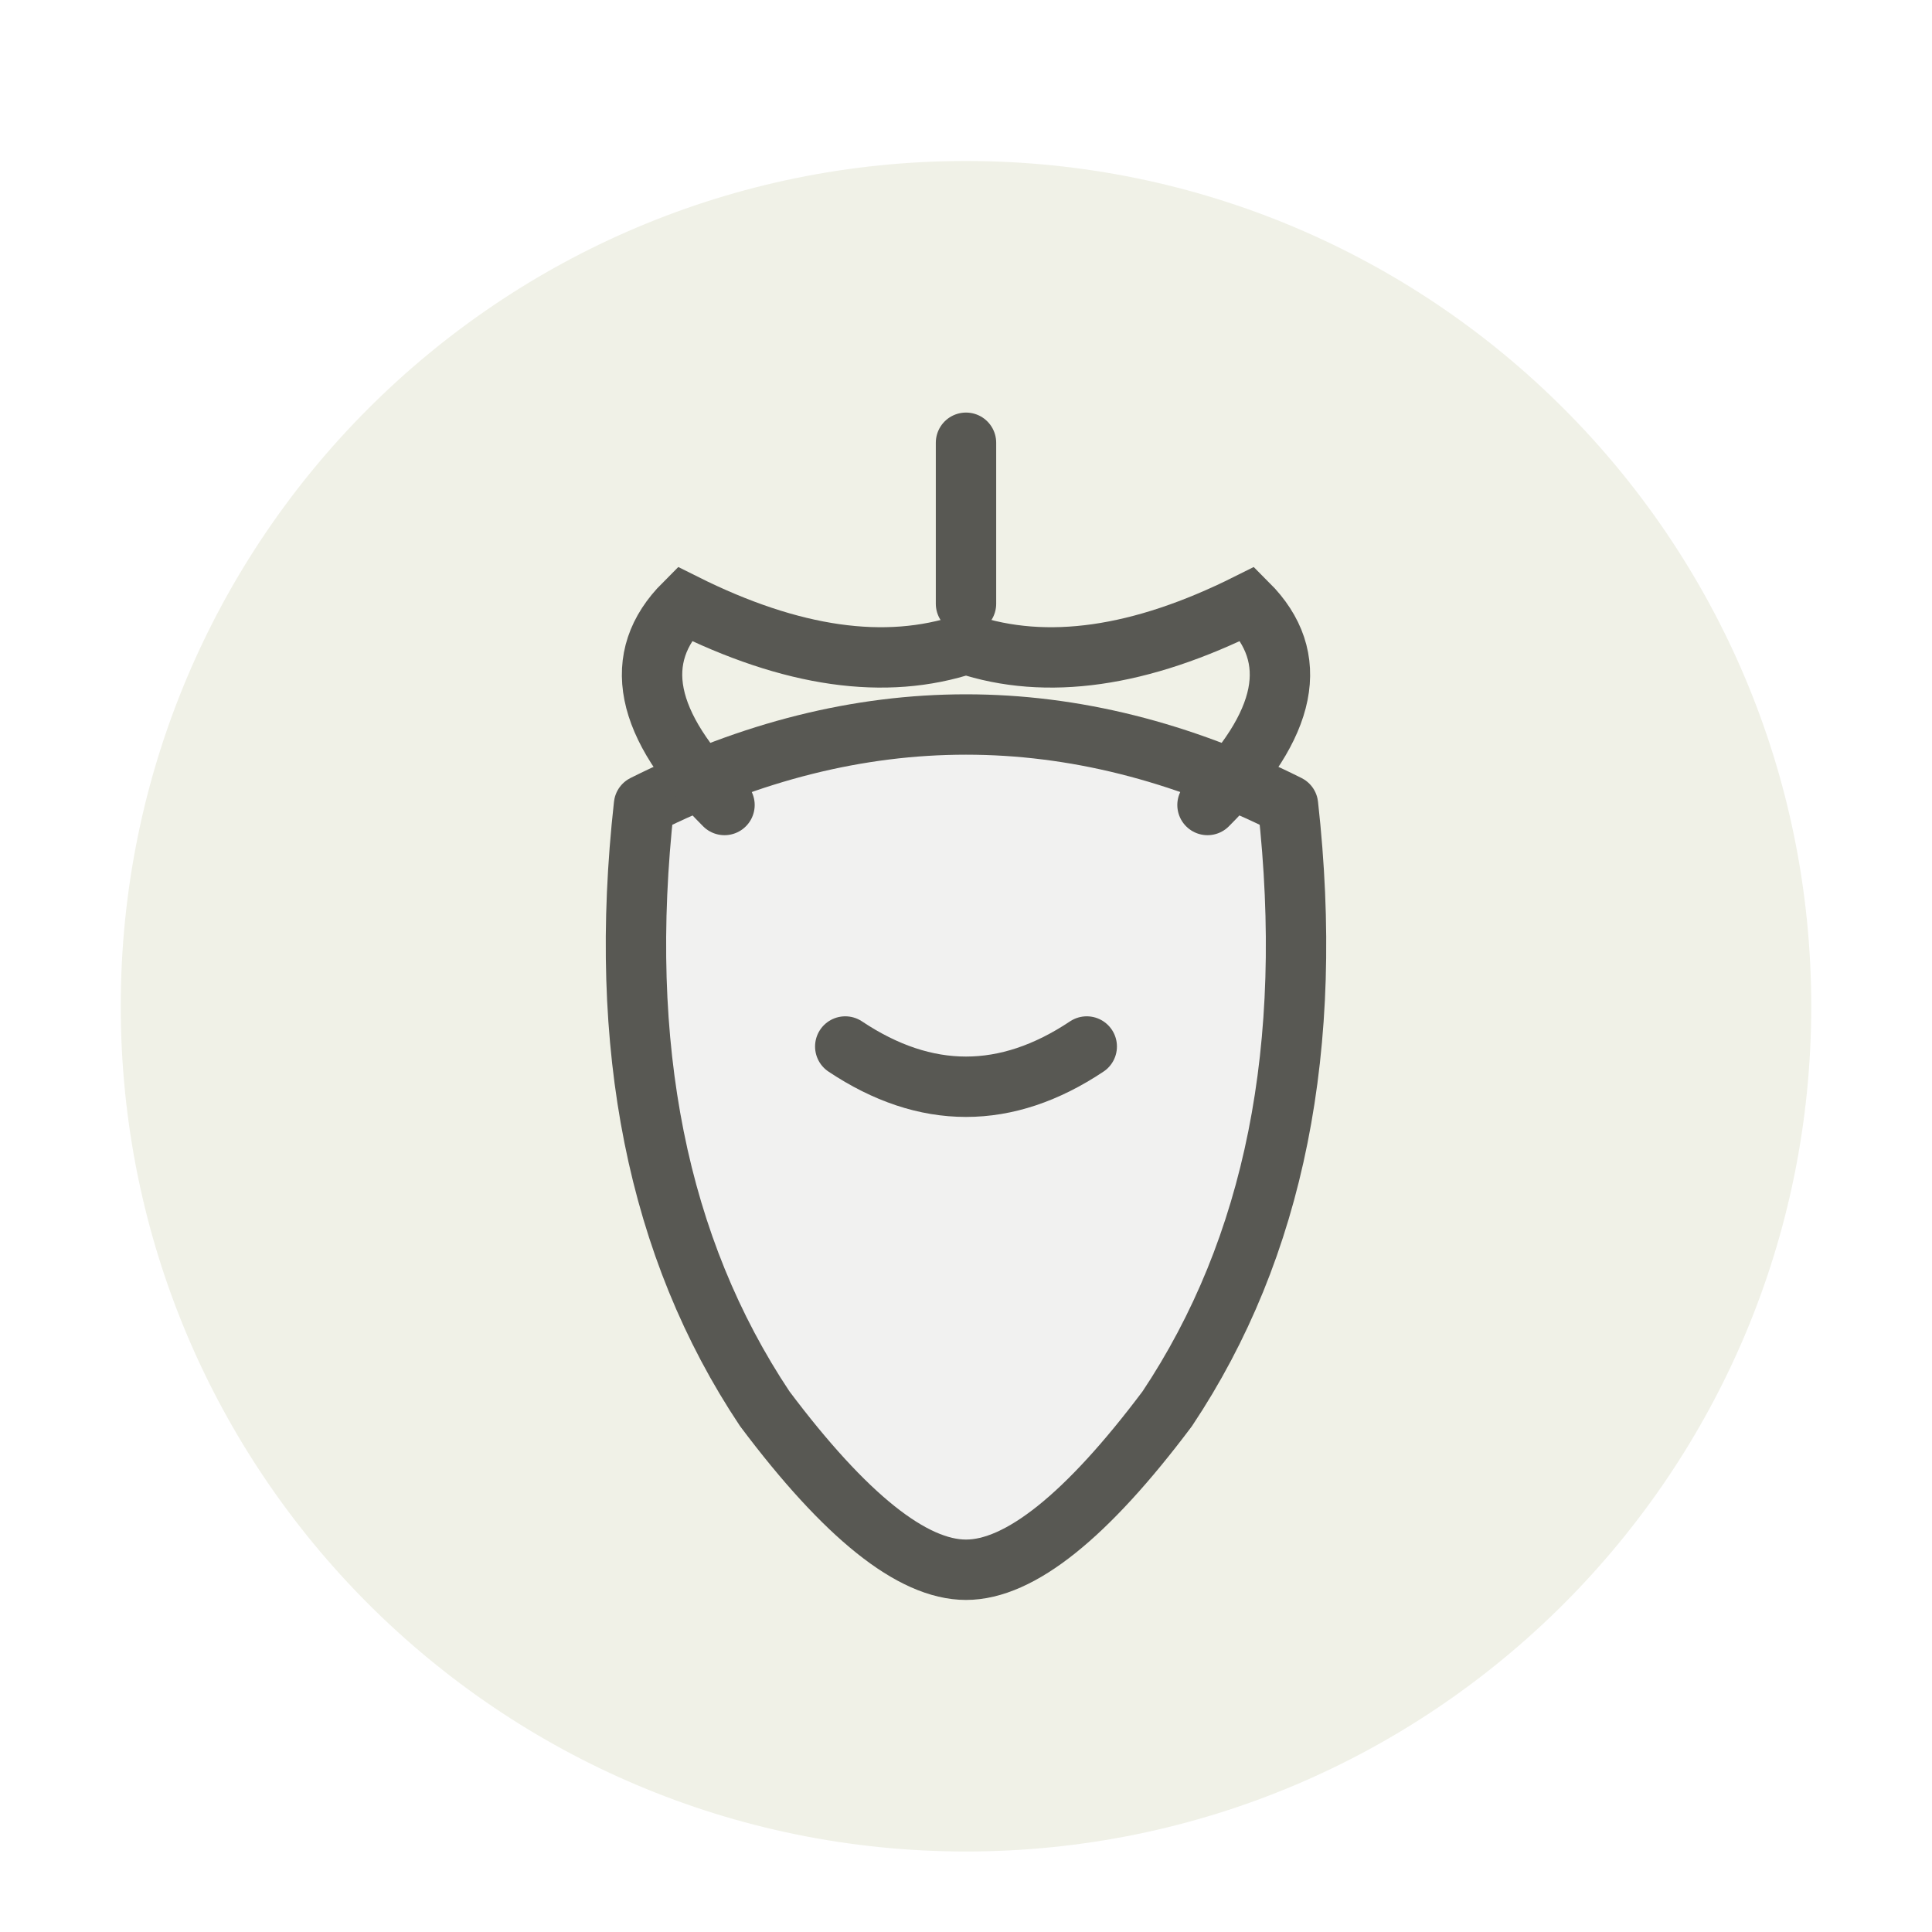
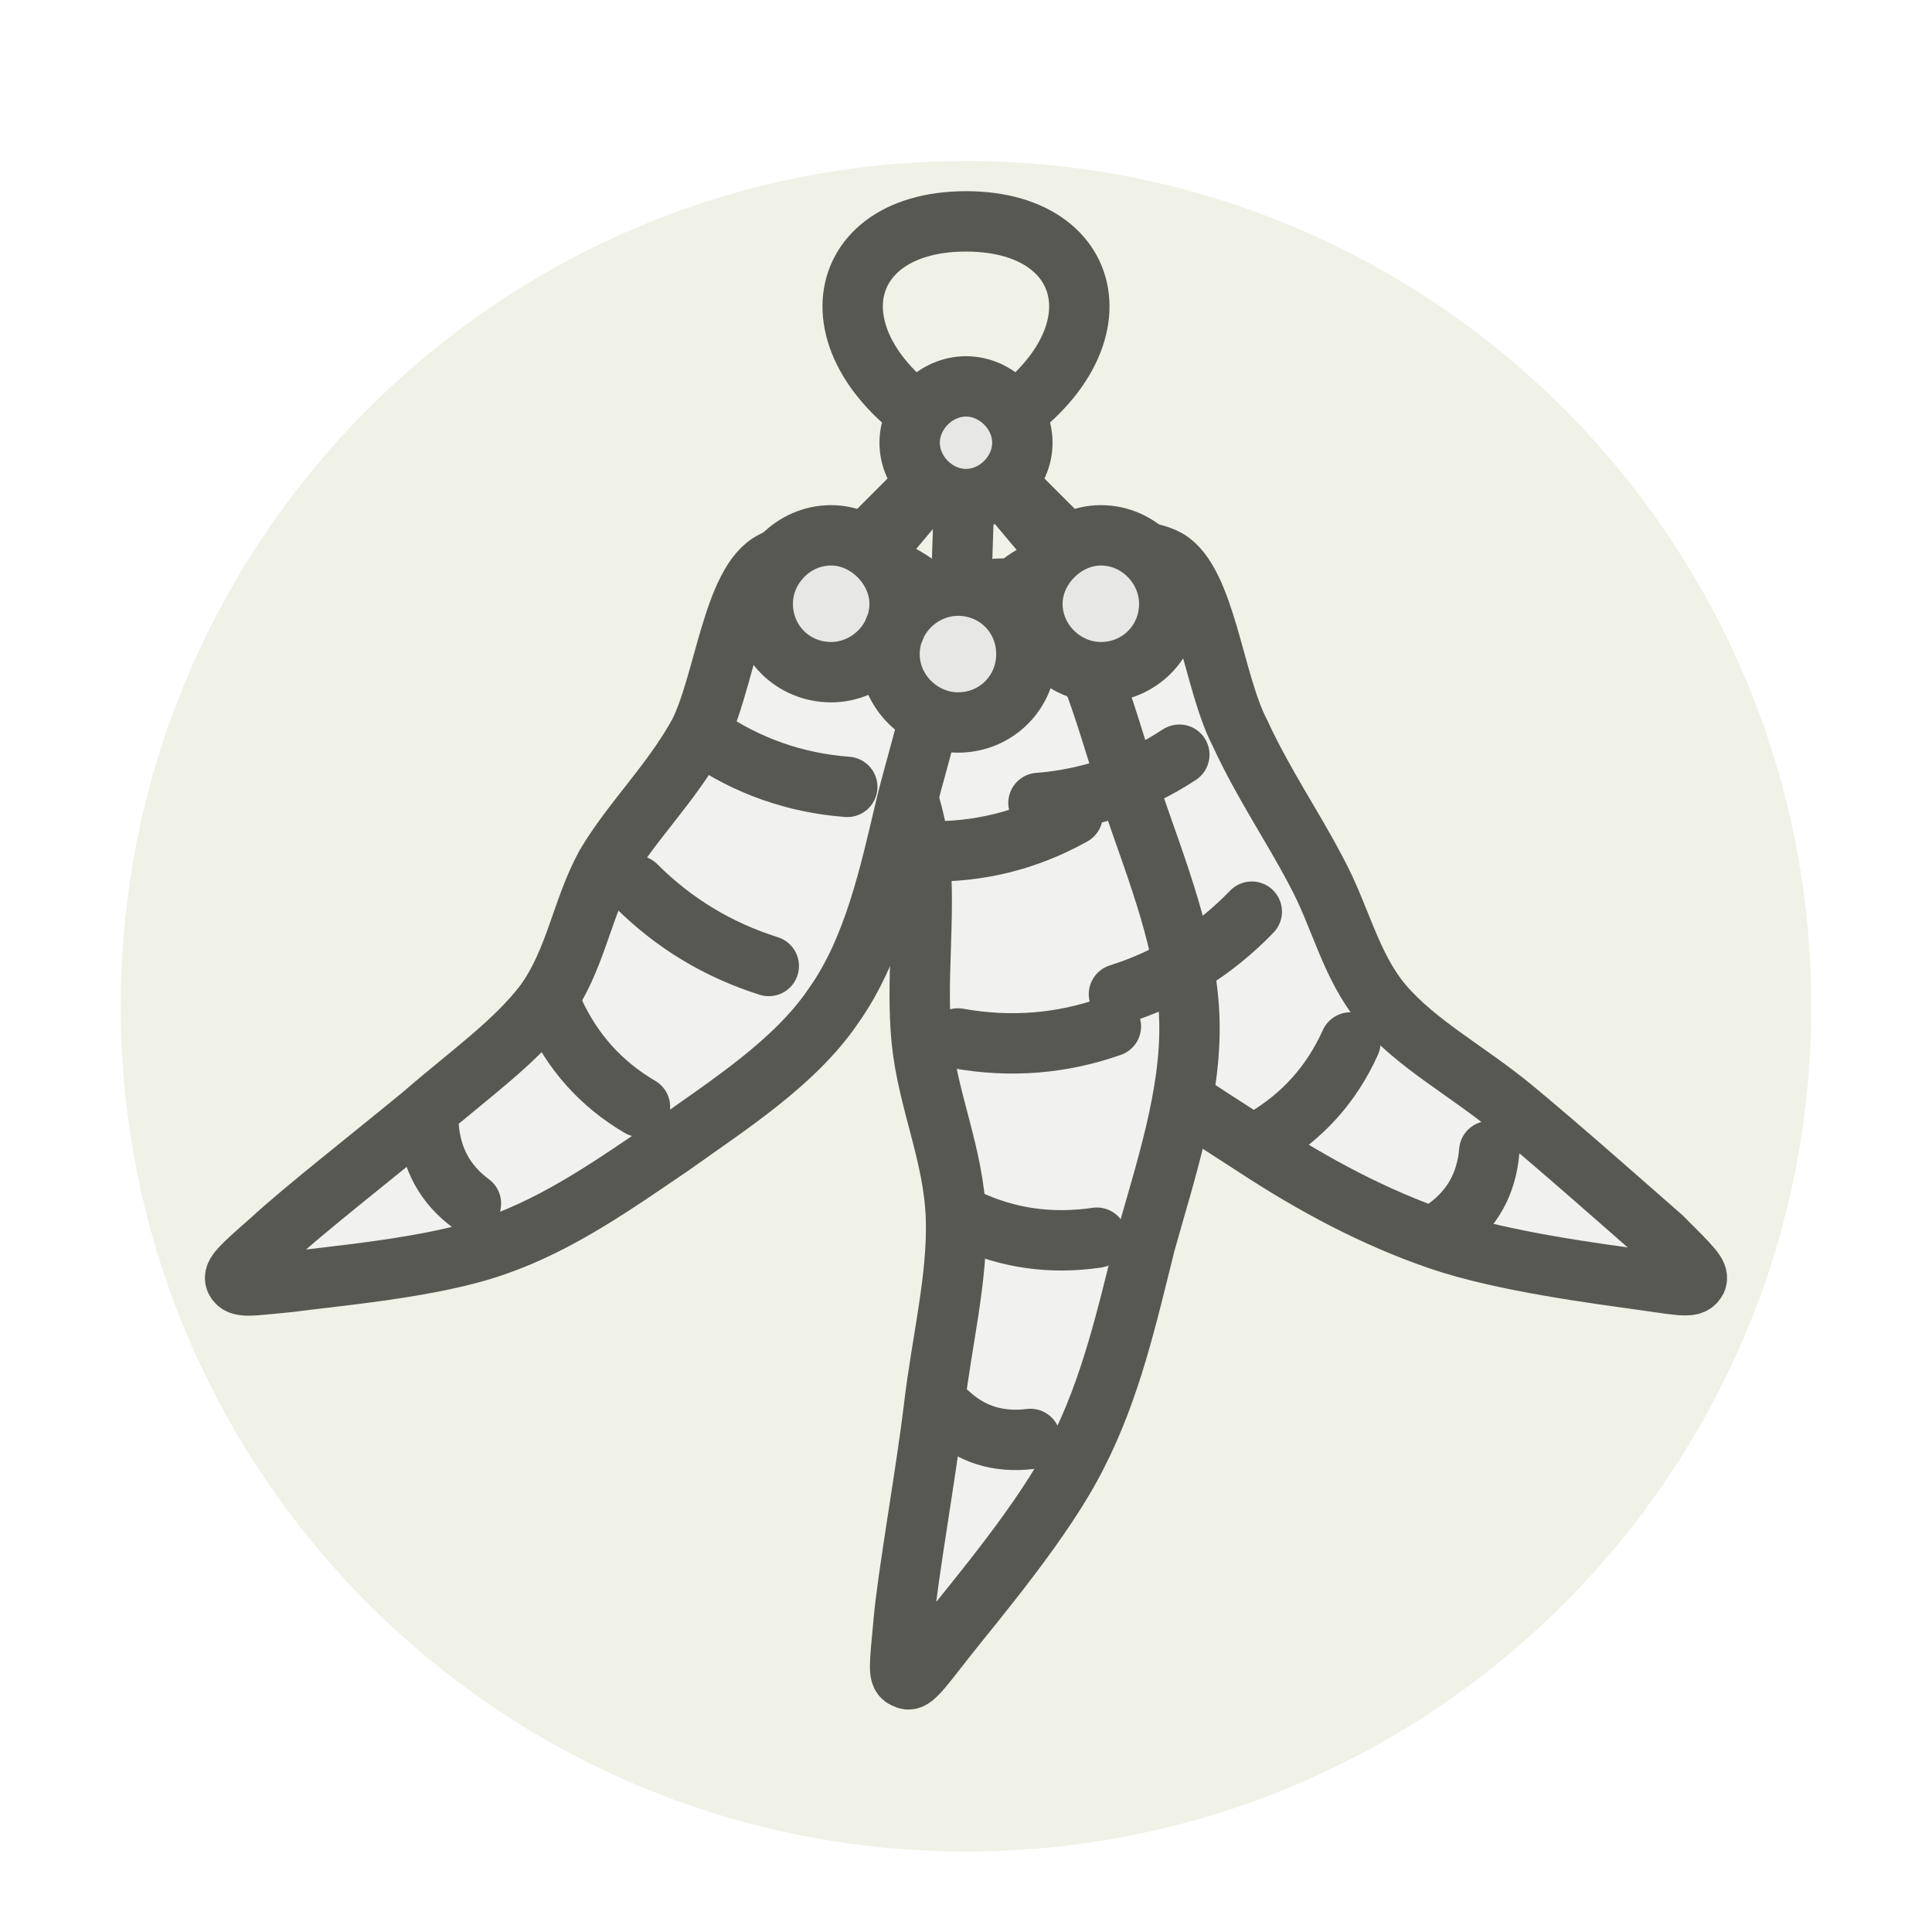
<svg xmlns="http://www.w3.org/2000/svg" viewBox="0 0 96 96" width="104" height="104" role="img" aria-label="Ají panca">
  <style>.s{fill:none;stroke:#585853;stroke-width:3;stroke-linecap:round}.f1,.f3,.sf{fill:#f1f1f0;stroke:#585853;stroke-width:3;stroke-linejoin:round}.f2{fill:#e7e7e5;stroke:#585853;stroke-width:3;stroke-linejoin:round}.dot{fill:#585853}.bg{fill:#F0F1E7}@media(prefers-color-scheme:dark){.s,.f1,.f2,.f3,.sf{stroke:#b8b5ae}.f1,.f3,.sf{fill:#242422}.f2{fill:#2c2c29}.dot{fill:#b8b5ae}.bg{fill:#242619}}</style>
  <circle class="bg" cx="48" cy="50" r="42" />
-   <path class="f3 sf" d="M32 40q16-8 32 0 2 18-6 30-6 8-10 8t-10-8q-8-12-6-30z" />
-   <path class="s" d="M36 40q-6-6-2-10 8 4 14 2 6 2 14-2 4 4-2 10" />
-   <path class="s" d="M48 30v-8" />
-   <path class="s" d="M42 52q6 4 12 0" />
+   <path class="f3 sf" d="M49.9 29.9C48.8 32 50.6 36.6 51.3 40C52 43.4 52.3 47.5 54.1 50.3C56 53.1 59.5 55.1 62.4 57C65.3 58.9 68.3 60.5 71.5 61.6C74.7 62.7 79.5 63.3 81.6 63.6C83.7 63.9 84.1 64 84.3 63.6C84.4 63.3 84.1 63 82.6 61.5C81 60.1 77.5 57 75.2 55.1C72.9 53.2 70.4 51.9 68.7 49.9C67.1 48 66.6 45.5 65.4 43.3C64.2 41 62.8 39 61.6 36.4C60.3 33.9 59.9 28.9 58 27.8C56 26.7 51 27.9 49.9 29.9z" />
+   <path class="f3 sf" d="M43.9 32.2C42.8 34.3 45.4 39.1 45.7 42.4C46 45.6 45.5 48.7 45.8 51.7C46.1 54.7 47.4 57.4 47.5 60.5C47.6 63.5 46.8 66.6 46.4 70C46 73.3 45.1 78.3 44.9 80.6C44.7 82.8 44.6 83.3 45 83.4C45.3 83.6 45.6 83.2 47 81.4C48.5 79.5 51.9 75.5 53.5 72.3C55.2 69 56 65.4 56.9 61.8C57.9 58.2 59.2 54.4 59.1 50.7C59 47 57.5 43.3 56.3 39.8C55.1 36.3 53.9 31 51.8 29.7C49.7 28.4 44.9 30.1 43.9 32.2z" />
+   <path class="f3 sf" d="M38.4 27.9C36.4 28.9 36 34 34.7 36.5C33.3 39 31.4 40.8 30.1 43C28.9 45.2 28.6 47.7 27.1 49.8C25.6 51.8 23.3 53.4 21 55.4C18.7 57.3 15 60.2 13.5 61.6C11.9 63 11.6 63.3 11.7 63.6C11.9 64 12.3 63.9 14.4 63.7C16.6 63.4 21.5 63 24.6 61.9C27.8 60.8 30.6 58.8 33.4 56.9C36.2 54.9 39.5 52.8 41.4 50C43.4 47.2 44.2 43.5 45 40.1C45.8 36.8 47.5 32.1 46.4 30C45.3 28 40.3 26.8 38.4 27.9z" />
+   <path class="s" d="M51.6 39.9Q55.4 39.6 58.6 37.5M55.6 49.4Q59.4 48.2 62.2 45.3M62.8 56.6Q65.7 54.9 67.1 51.8M71.9 61Q73.8 59.6 74 57.2M46 42.3Q49.9 42.4 53.3 40.5M47.6 51.6Q51.5 52.3 55.2 51M48.1 60.6Q51.1 62 54.5 61.5M47.1 70.2Q48.8 71.8 51.2 71.5M35 36.6Q38.2 38.8 42.1 39.1M31.6 44Q34.4 46.8 38.2 48M27.5 50.2Q28.9 53.3 31.8 55M21.3 56Q21.5 58.4 23.4 59.8" />
+   <path class="s" d="M48 22L53.8 28.9M48 22L47.7 31M48 22L42.2 28.9M48 22C40 18 41 11 48 11C55 11 56 18 48 22M48 22L42 28M48 22L54 28" />
+   <path class="f2 sf" d="M58.1 30C58.1 31.9 56.6 33.4 54.7 33.4C52.9 33.4 51.3 31.9 51.3 30C51.3 28.2 52.9 26.6 54.7 26.6C56.6 26.6 58.1 28.2 58.1 30zM51 32.5C51 34.4 49.5 35.9 47.6 35.9C45.8 35.9 44.2 34.4 44.2 32.5C44.2 30.6 45.8 29.1 47.6 29.1C49.5 29.1 51 30.6 51 32.5zM44.7 30C44.7 31.9 43.1 33.4 41.3 33.4C39.4 33.4 37.9 31.9 37.9 30C37.9 28.2 39.4 26.6 41.3 26.6C43.1 26.6 44.7 28.2 44.7 30z" />
+   <path class="f2 sf" d="M50.8 22C50.8 23.5 49.5 24.8 48 24.8C46.5 24.8 45.2 23.5 45.2 22C45.2 20.5 46.5 19.2 48 19.2C49.5 19.2 50.8 20.5 50.8 22z" />
</svg>
